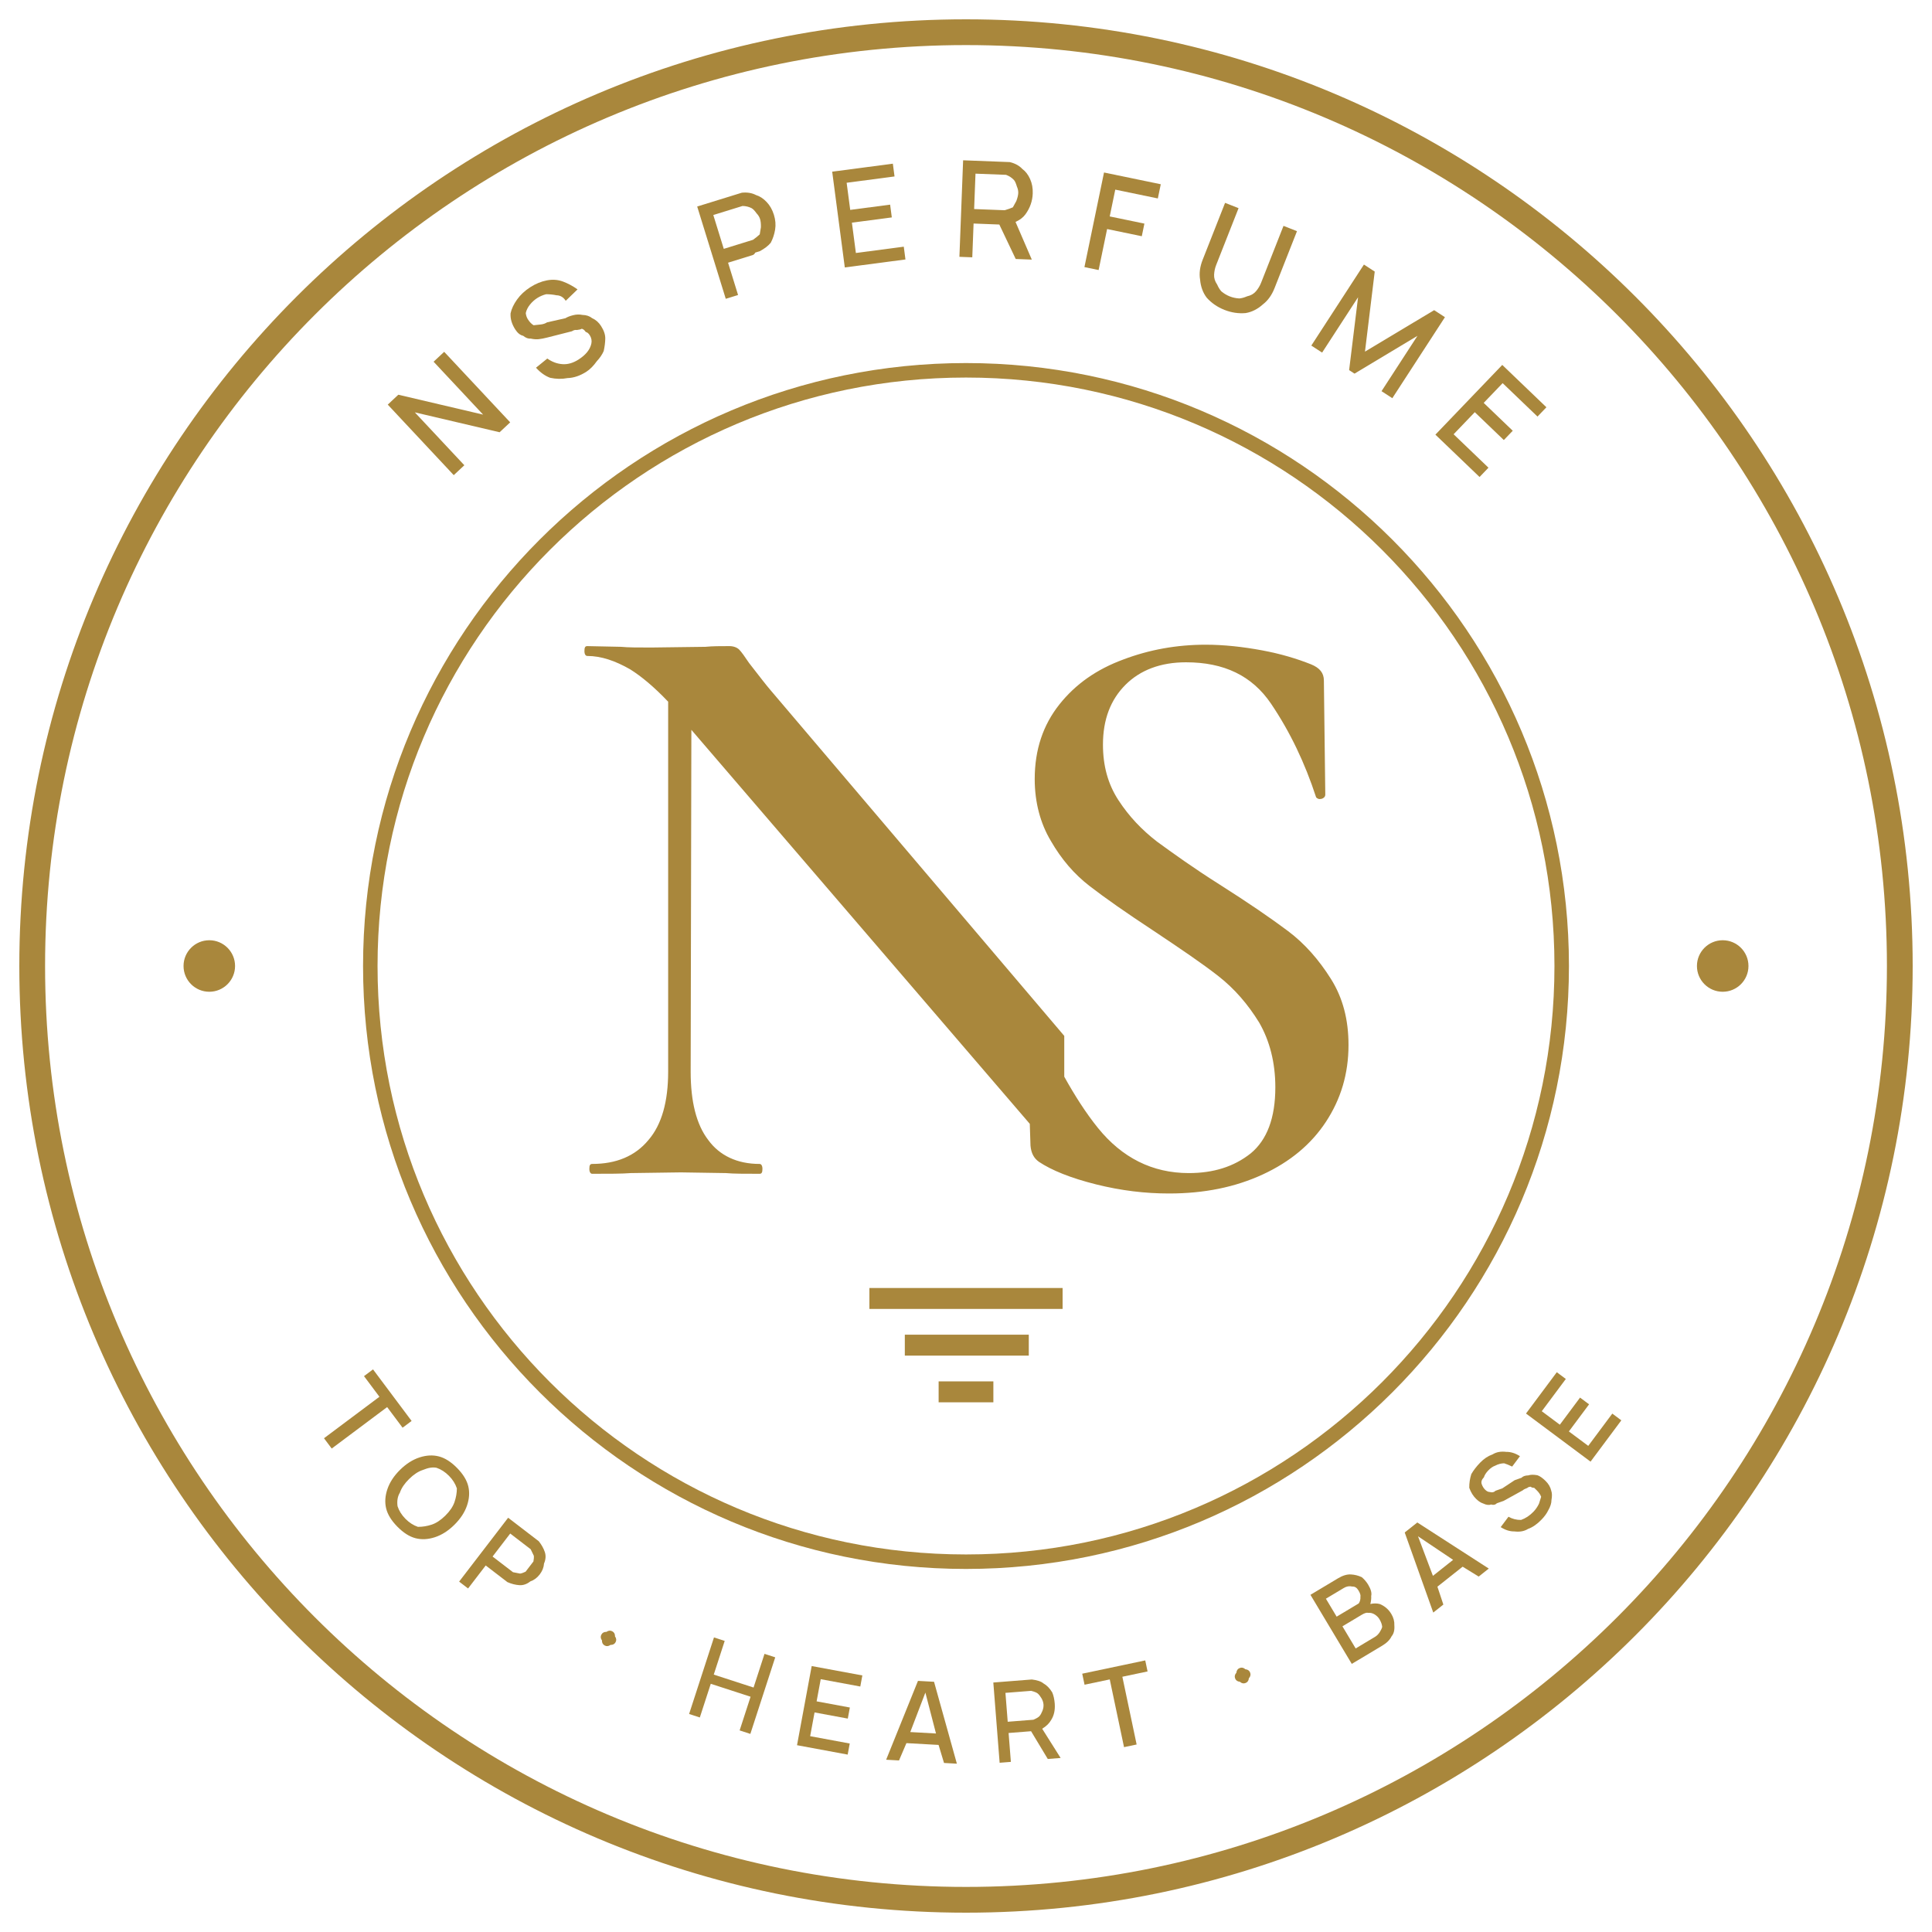
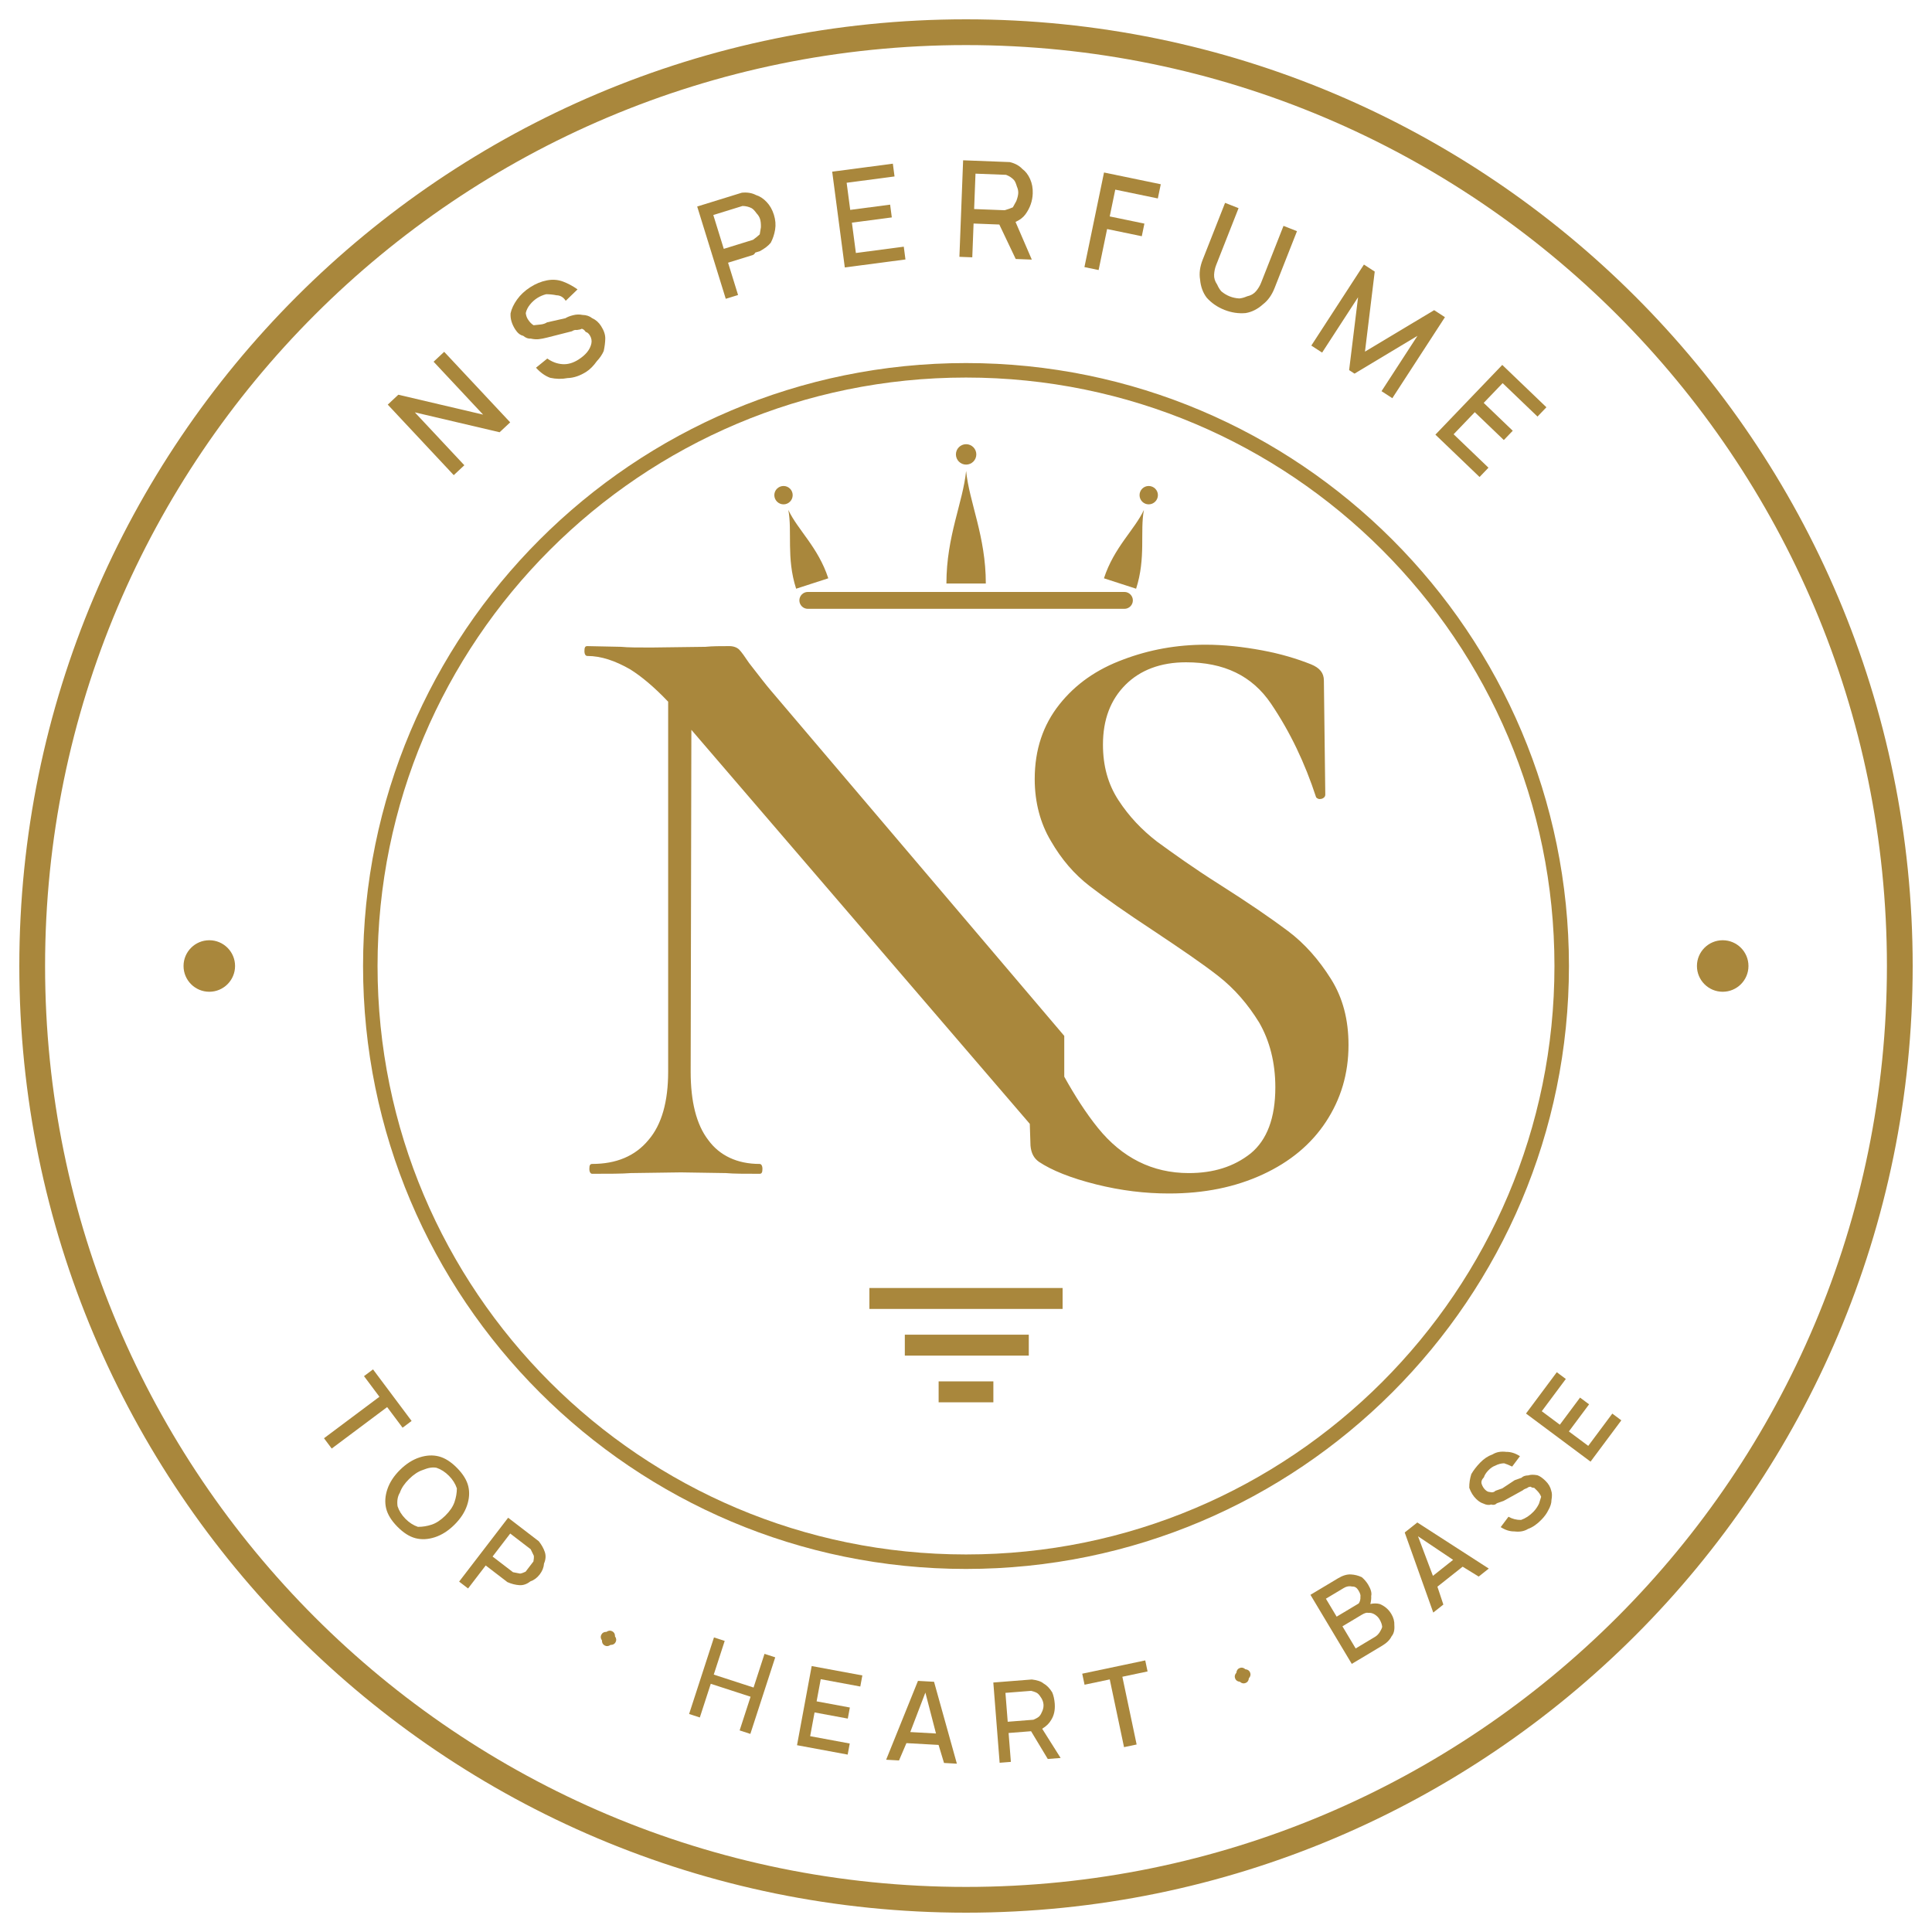
<svg xmlns="http://www.w3.org/2000/svg" viewBox="0 0 120 120" width="120" height="120" role="img" aria-label="NS Perfume">
  <circle cx="60" cy="60" r="58" fill="none" stroke="#A9873C" stroke-width="1.6" />
  <circle cx="60" cy="60" r="37" fill="none" stroke="#A9873C" stroke-width="0.9" />
  <g fill="#A9873C">
    <path d="M58.5 16L57.6 16L57.6 10L58.5 10L61.5 14.5L61.5 10L62.4 10L62.4 16L61.5 16L58.5 11.5L58.5 16Z" transform="rotate(-43.1 60 60)" />
    <path d="M60.1 16.2L60.1 16.2Q59.4 16.2 58.9 15.9Q58.4 15.7 58 15.3Q57.7 14.9 57.6 14.3L57.6 14.3L58.5 14.2Q58.7 14.7 59.1 15Q59.5 15.3 60.1 15.3L60.1 15.3Q60.5 15.3 60.8 15.2Q61.1 15.1 61.3 14.9Q61.5 14.7 61.5 14.4L61.5 14.4Q61.5 14.2 61.4 14.1Q61.4 13.9 61.3 13.8Q61.2 13.8 61 13.7Q60.9 13.6 60.7 13.6L60.7 13.6L59.2 13.1Q58.9 13 58.7 12.9Q58.5 12.8 58.3 12.6Q58.1 12.5 58 12.2Q57.8 12 57.8 11.6L57.8 11.6Q57.8 11 58.1 10.6Q58.4 10.3 58.9 10.1Q59.4 9.9 60 9.9L60 9.9Q60.6 9.9 61.1 10.1Q61.6 10.3 61.9 10.7Q62.2 11.1 62.4 11.6L62.4 11.6L61.4 11.8Q61.4 11.4 61.1 11.2Q60.9 11 60.6 10.8Q60.3 10.7 60 10.7L60 10.7Q59.7 10.7 59.4 10.8Q59.1 10.9 58.9 11.1Q58.8 11.3 58.8 11.5L58.8 11.5Q58.8 11.8 58.9 12Q59.1 12.1 59.3 12.2Q59.5 12.3 59.7 12.3L59.7 12.3L60.8 12.7Q61 12.7 61.3 12.8Q61.6 12.9 61.8 13.1Q62.1 13.3 62.2 13.6Q62.4 13.9 62.4 14.3L62.4 14.3Q62.4 14.8 62.2 15.1Q62 15.4 61.7 15.7Q61.4 15.9 61 16Q60.5 16.2 60.1 16.2Z" transform="rotate(-32.7 60 60)" />
    <path d="M58.8 16L58 16L58 10L60.4 10Q60.5 10 60.6 10Q60.7 10 60.9 10L60.9 10Q61.4 10.1 61.7 10.4Q62 10.6 62.2 11Q62.4 11.4 62.4 11.9L62.4 11.9Q62.4 12.4 62.2 12.8Q62 13.2 61.7 13.5Q61.4 13.7 60.9 13.8L60.9 13.8Q60.7 13.8 60.6 13.8Q60.5 13.9 60.4 13.9L60.4 13.9L58.8 13.9L58.8 16ZM58.8 10.8L58.8 13L60.4 13Q60.4 13 60.6 13Q60.7 13 60.7 13L60.7 13Q61 12.9 61.2 12.8Q61.3 12.6 61.4 12.4Q61.5 12.1 61.5 11.9L61.5 11.9Q61.5 11.7 61.4 11.5Q61.3 11.2 61.2 11.1Q61 10.9 60.7 10.8L60.7 10.8Q60.7 10.8 60.6 10.8Q60.4 10.8 60.4 10.8L60.4 10.8L58.8 10.8Z" transform="rotate(-17.2 60 60)" />
    <path d="M62 16L58.2 16L58.2 10L62 10L62 10.8L59 10.8L59 12.5L61.5 12.5L61.5 13.3L59 13.3L59 15.2L62 15.2L62 16Z" transform="rotate(-7.5 60 60)" />
    <path d="M58.7 16L57.9 16L57.9 10L60.3 10Q60.4 10 60.5 10Q60.6 10 60.8 10L60.8 10Q61.3 10.1 61.6 10.4Q61.9 10.6 62.1 11Q62.3 11.4 62.3 11.9L62.3 11.9Q62.3 12.6 61.9 13.2L61.9 13.2Q61.7 13.5 61.3 13.7L61.3 13.7L62.4 16L61.4 16L60.3 13.9L58.7 13.9L58.7 16ZM58.7 10.8L58.7 13L60.3 13Q60.4 13 60.5 13Q60.6 13 60.6 13L60.6 13Q60.9 12.9 61.1 12.8Q61.2 12.6 61.3 12.4Q61.4 12.1 61.4 11.9Q61.4 11.7 61.3 11.5Q61.2 11.2 61.1 11.1Q60.9 10.9 60.6 10.8L60.6 10.8Q60.6 10.8 60.5 10.8Q60.4 10.8 60.3 10.8L60.3 10.8L58.7 10.8Z" transform="rotate(2.2 60 60)" />
    <path d="M59.3 16L58.4 16L58.4 10L62 10L62 10.9L59.3 10.9L59.3 12.6L61.5 12.6L61.5 13.4L59.3 13.4L59.3 16Z" transform="rotate(11.7 60 60)" />
    <path d="M60 16.2L60 16.2Q59.3 16.2 58.7 15.9Q58.2 15.6 57.9 15Q57.6 14.5 57.6 13.8L57.6 13.8L57.6 10L58.5 10L58.5 13.8Q58.5 14.1 58.6 14.4Q58.7 14.7 59 14.9Q59.2 15.1 59.4 15.2Q59.7 15.3 60 15.3L60 15.3Q60.3 15.3 60.6 15.2Q60.8 15.1 61 14.9Q61.3 14.7 61.4 14.4Q61.5 14.1 61.5 13.8L61.5 13.8L61.5 10L62.4 10L62.4 13.8Q62.4 14.5 62.1 15Q61.8 15.6 61.3 15.9Q60.7 16.2 60 16.2Z" transform="rotate(21.5 60 60)" />
    <path d="M57.8 16L57 16L57 10L57.8 10L60 14.5L62.2 10L63 10L63 16L62.2 16L62.2 11.9L60.2 16L59.8 16L57.8 11.9L57.8 16Z" transform="rotate(33 60 60)" />
    <path d="M62 16L58.2 16L58.2 10L62 10L62 10.8L59 10.8L59 12.5L61.5 12.5L61.5 13.3L59 13.3L59 15.2L62 15.2L62 16Z" transform="rotate(43.8 60 60)" />
    <path d="M60.4 109.5L59.6 109.5L59.6 105.2L58 105.2L58 104.5L62 104.5L62 105.2L60.4 105.2L60.4 109.5Z" transform="rotate(53.2 60 60)" />
    <path d="M60 109.6L60 109.6Q59.2 109.6 58.7 109.3Q58.2 109 57.9 108.4Q57.6 107.8 57.6 107L57.6 107Q57.6 106.2 57.9 105.6Q58.2 105 58.7 104.7Q59.2 104.4 60 104.4L60 104.4Q60.8 104.4 61.3 104.7Q61.8 105 62.1 105.6Q62.4 106.2 62.4 107L62.4 107Q62.4 107.8 62.1 108.4Q61.8 109 61.3 109.3Q60.8 109.6 60 109.6ZM60 108.9L60 108.9Q60.5 108.9 60.9 108.7Q61.2 108.4 61.4 108Q61.6 107.6 61.6 107L61.6 107Q61.6 106.4 61.4 106Q61.2 105.6 60.9 105.3Q60.5 105.1 60 105.1L60 105.1Q59.5 105.1 59.1 105.3Q58.8 105.5 58.6 106Q58.4 106.4 58.4 107L58.4 107Q58.4 107.6 58.6 108Q58.7 108.4 59.1 108.7Q59.5 108.9 60 108.9Z" transform="rotate(45.4 60 60)" />
    <path d="M59 109.5L58.3 109.5L58.3 104.5L60.3 104.5Q60.4 104.5 60.5 104.5Q60.6 104.5 60.7 104.5L60.7 104.5Q61.1 104.6 61.4 104.8Q61.7 105 61.8 105.4Q62 105.7 62 106.1L62 106.1Q62 106.5 61.8 106.8Q61.7 107.2 61.4 107.4Q61.1 107.6 60.7 107.7L60.7 107.7Q60.6 107.7 60.5 107.7Q60.4 107.7 60.3 107.7L60.3 107.7L59 107.7L59 109.5ZM59 105.2L59 107L60.3 107Q60.4 107 60.5 107Q60.5 107 60.6 107L60.6 107Q60.8 106.9 61 106.8Q61.1 106.7 61.2 106.5Q61.2 106.3 61.2 106.1L61.2 106.1Q61.2 105.9 61.2 105.7Q61.1 105.5 61 105.4Q60.8 105.3 60.6 105.2L60.6 105.2Q60.5 105.2 60.5 105.2Q60.4 105.2 60.3 105.2L60.3 105.2L59 105.2Z" transform="rotate(37.5 60 60)" />
    <path d="M60 107.8L60 107.8Q59.8 107.8 59.7 107.6Q59.5 107.5 59.5 107.3L59.5 107.3Q59.5 107.1 59.7 107Q59.8 106.8 60 106.8L60 106.8Q60.2 106.8 60.3 107Q60.5 107.1 60.5 107.3L60.5 107.3Q60.5 107.5 60.3 107.6Q60.2 107.8 60 107.8Z" transform="rotate(28 60 60)" />
    <path d="M58.7 109.5L58 109.5L58 104.5L58.7 104.5L58.7 106.7L61.3 106.7L61.3 104.5L62 104.5L62 109.5L61.3 109.5L61.3 107.3L58.7 107.3L58.7 109.5Z" transform="rotate(18 60 60)" />
    <path d="M61.7 109.5L58.5 109.5L58.5 104.5L61.7 104.5L61.7 105.2L59.2 105.2L59.2 106.6L61.3 106.6L61.3 107.3L59.2 107.3L59.2 108.8L61.7 108.8L61.7 109.5Z" transform="rotate(10.5 60 60)" />
    <path d="M58.6 109.5L57.8 109.5L59.5 104.5L60.5 104.5L62.2 109.5L61.4 109.5L61 108.4L59 108.4L58.6 109.5ZM59.2 107.7L60.8 107.7L60 105.2L59.2 107.7Z" transform="rotate(3.2 60 60)" />
    <path d="M58.9 109.5L58.2 109.5L58.2 104.5L60.3 104.5Q60.3 104.5 60.4 104.5Q60.5 104.5 60.6 104.5L60.6 104.5Q61.1 104.6 61.3 104.8Q61.6 105 61.8 105.4Q61.9 105.7 61.9 106.1L61.9 106.1Q61.9 106.7 61.6 107.1L61.6 107.1Q61.4 107.4 61 107.6L61 107.6L62 109.5L61.2 109.5L60.3 107.7L58.9 107.7L58.9 109.5ZM58.9 105.2L58.9 107L60.2 107Q60.3 107 60.4 107Q60.5 107 60.5 107L60.5 107Q60.8 106.9 60.9 106.8Q61 106.7 61.1 106.5Q61.2 106.3 61.2 106.1Q61.2 105.9 61.1 105.7Q61 105.5 60.9 105.4Q60.8 105.3 60.5 105.2L60.5 105.2Q60.5 105.2 60.4 105.2Q60.3 105.2 60.2 105.2L60.2 105.2L58.9 105.2Z" transform="rotate(-4.5 60 60)" />
    <path d="M60.4 109.5L59.6 109.5L59.6 105.2L58 105.2L58 104.5L62 104.5L62 105.2L60.4 105.2L60.4 109.5Z" transform="rotate(-11.9 60 60)" />
    <path d="M60 107.8L60 107.8Q59.8 107.8 59.7 107.6Q59.5 107.5 59.5 107.3L59.5 107.3Q59.5 107.1 59.7 107Q59.8 106.8 60 106.8L60 106.8Q60.2 106.8 60.3 107Q60.5 107.1 60.5 107.3L60.5 107.3Q60.5 107.5 60.3 107.6Q60.2 107.8 60 107.8Z" transform="rotate(-21.3 60 60)" />
    <path d="M60.5 109.5L58.3 109.5L58.3 104.5L60.3 104.5Q60.8 104.5 61.1 104.7Q61.4 104.9 61.6 105.2Q61.7 105.5 61.7 105.8L61.7 105.8Q61.7 106.3 61.5 106.5L61.5 106.5Q61.4 106.7 61.2 106.9L61.2 106.9Q61.5 107 61.7 107.2L61.7 107.2Q62 107.6 62 108.1L62 108.1Q62 108.5 61.8 108.8Q61.6 109.2 61.3 109.3Q61 109.5 60.5 109.5L60.5 109.5ZM59 107.2L59 108.8L60.4 108.8Q60.6 108.8 60.8 108.7Q61 108.6 61.1 108.5Q61.2 108.3 61.2 108L61.2 108Q61.2 107.8 61.1 107.6Q61 107.4 60.8 107.3Q60.7 107.2 60.4 107.2L60.4 107.2L59 107.2ZM59 105.2L59 106.5L60.3 106.5Q60.5 106.5 60.6 106.5Q60.8 106.4 60.9 106.2Q61 106.1 61 105.8L61 105.8Q61 105.5 60.8 105.4Q60.6 105.2 60.3 105.2L60.3 105.2L59 105.2Z" transform="rotate(-30.9 60 60)" />
    <path d="M58.6 109.5L57.8 109.5L59.5 104.5L60.5 104.5L62.2 109.5L61.4 109.5L61 108.4L59 108.4L58.6 109.5ZM59.2 107.7L60.8 107.7L60 105.2L59.2 107.7Z" transform="rotate(-38.4 60 60)" />
    <path d="M60.1 109.6L60.1 109.6Q59.5 109.6 59.1 109.4Q58.7 109.3 58.4 108.9Q58.1 108.6 58 108.1L58 108.1L58.8 108Q58.9 108.4 59.2 108.7Q59.6 108.9 60.1 108.9L60.1 108.9Q60.4 108.9 60.7 108.8Q60.9 108.7 61.1 108.6Q61.2 108.4 61.2 108.1L61.2 108.1Q61.2 108 61.2 107.9Q61.1 107.8 61.1 107.7Q61 107.6 60.9 107.6Q60.7 107.5 60.6 107.5L60.6 107.5L59.3 107.1Q59.1 107 58.9 106.9Q58.7 106.9 58.6 106.7Q58.4 106.6 58.3 106.3Q58.2 106.1 58.2 105.8L58.2 105.8Q58.2 105.4 58.4 105Q58.7 104.7 59.1 104.5Q59.5 104.4 60 104.4L60 104.4Q60.5 104.4 60.9 104.6Q61.3 104.7 61.6 105.1Q61.9 105.4 62 105.9L62 105.9L61.2 106Q61.1 105.7 61 105.5Q60.8 105.3 60.5 105.2Q60.3 105.1 60 105.1L60 105.1Q59.7 105.1 59.5 105.2Q59.2 105.2 59.1 105.4Q59 105.6 59 105.8L59 105.8Q59 106 59.1 106.1Q59.2 106.3 59.4 106.3Q59.6 106.4 59.8 106.5L59.8 106.5L60.7 106.7Q60.9 106.8 61.1 106.9Q61.3 106.9 61.5 107.1Q61.7 107.2 61.9 107.5Q62 107.7 62 108.1L62 108.1Q62 108.5 61.8 108.8Q61.7 109 61.4 109.2Q61.2 109.4 60.8 109.5Q60.5 109.6 60.1 109.6Z" transform="rotate(-46 60 60)" />
    <path d="M61.7 109.5L58.5 109.5L58.5 104.5L61.7 104.5L61.7 105.2L59.2 105.2L59.2 106.6L61.3 106.6L61.3 107.3L59.2 107.3L59.2 108.8L61.7 108.8L61.7 109.5Z" transform="rotate(-53.3 60 60)" />
  </g>
  <circle cx="13" cy="60" r="1.6" fill="#A9873C" />
  <circle cx="107" cy="60" r="1.6" fill="#A9873C" />
  <path transform="translate(36.3 40) scale(0.437)" d="M15.1,60.8c0,4.2 0.8,7.5 2.5,9.7c1.6,2.2 4.1,3.4 7.3,3.4c0.2,0 0.4,0.2 0.4,0.7c0,0.5 -0.1,0.7 -0.4,0.7c-2.1,0 -3.7,0 -4.8,-0.1l-6.4,-0.1l-7.1,0.1c-1.3,0.1 -3.1,0.1 -5.5,0.1c-0.2,0 -0.4,-0.2 -0.4,-0.7c0,-0.5 0.1,-0.7 0.4,-0.7c3.4,0 6.1,-1.1 8,-3.4c1.9,-2.2 2.8,-5.5 2.8,-9.7v-52.6c-2,-2.1 -3.8,-3.6 -5.4,-4.6c-2.1,-1.2 -4.1,-1.9 -6.1,-1.9c-0.2,0 -0.4,-0.2 -0.4,-0.7c0,-0.5 0.1,-0.7 0.4,-0.7l4.8,0.1c1,0.1 2.4,0.1 4.3,0.1l7.7,-0.1c1,-0.1 2.1,-0.1 3.4,-0.1c0.6,0 1.1,0.2 1.4,0.5c0.3,0.3 0.8,1 1.4,1.9c1.4,1.8 2.4,3.1 3,3.8l41.8,49.2v5.8c1.5,2.7 3.1,5.2 4.8,7.3c3.4,4.2 7.7,6.4 12.9,6.4c3.5,0 6.4,-0.9 8.8,-2.8c2.3,-1.9 3.5,-5 3.5,-9.4c0,-3.5 -0.8,-6.6 -2.3,-9.2c-1.6,-2.6 -3.5,-4.8 -5.8,-6.6c-2.3,-1.8 -5.4,-3.9 -9.3,-6.5c-3.8,-2.5 -6.8,-4.6 -9,-6.3c-2.2,-1.7 -4,-3.8 -5.5,-6.4c-1.5,-2.5 -2.3,-5.5 -2.3,-8.8c0,-4.2 1.2,-7.7 3.5,-10.6c2.3,-2.9 5.3,-5 9.1,-6.4c3.7,-1.4 7.6,-2.1 11.7,-2.1c2.6,0 5.3,0.3 8,0.8c2.7,0.5 5,1.2 7,2c1.2,0.5 1.8,1.2 1.8,2.3l0.2,16.2c0,0.3 -0.2,0.5 -0.5,0.6c-0.4,0.1 -0.6,0 -0.8,-0.2c-1.6,-4.9 -3.7,-9.3 -6.4,-13.3c-2.7,-4 -6.7,-5.9 -12.1,-5.9c-3.6,0 -6.5,1.1 -8.6,3.2c-2.1,2.1 -3.2,4.9 -3.2,8.5c0,3 0.7,5.6 2.2,7.9c1.5,2.3 3.3,4.2 5.5,5.9c2.2,1.6 5.1,3.7 8.9,6.1c4.1,2.6 7.3,4.8 9.7,6.6c2.4,1.8 4.4,4.1 6.1,6.8c1.7,2.7 2.5,5.8 2.5,9.4c0,4.1 -1.1,7.7 -3.2,10.9c-2.1,3.2 -5.1,5.7 -9,7.5c-3.9,1.8 -8.3,2.7 -13.3,2.7c-3.4,0 -6.8,-0.4 -10.4,-1.3c-3.6,-0.9 -6.3,-2 -8.1,-3.2c-0.7,-0.5 -1.1,-1.2 -1.2,-2.3l-0.1,-3.1l-48.1,-56z" fill="#A9873C" />
+   <path id="crown" transform="translate(36.3 27.59) scale(0.437)" d="M51.45 19.8C51.45 13.08 53.8 8.28 54.25 3.8C54.7 8.28 57.05 13.08 57.05 19.8ZM30.09 20.54C28.67 16.15 29.56 12.39 28.98 9.34C30.29 12.15 33.23 14.66 34.66 19.06ZM73.84 19.06C75.27 14.66 78.21 12.15 79.52 9.34C78.94 12.39 79.83 16.15 78.41 20.54ZM31.75 21L76.75 21C77.41 21 77.95 21.54 77.95 22.2C77.95 22.86 77.41 23.4 76.75 23.4L31.75 23.4C31.09 23.4 30.55 22.86 30.55 22.2C30.55 21.54 31.09 21 31.75 21ZM54.25 0C55.05 0 55.7 0.65 55.7 1.45C55.7 2.25 55.05 2.9 54.25 2.9C53.45 2.9 52.8 2.25 52.8 1.45C52.8 0.65 53.45 0 54.25 0ZM28.3 5.94C29.02 5.94 29.6 6.52 29.6 7.24C29.6 7.96 29.02 8.55 28.3 8.55C27.58 8.55 26.99 7.96 26.99 7.24C26.99 6.52 27.58 5.94 28.3 5.94ZM80.2 5.94C80.92 5.94 81.51 6.52 81.51 7.24C81.51 7.96 80.92 8.55 80.2 8.55C79.48 8.55 78.9 7.96 78.9 7.24C78.9 6.52 79.48 5.94 80.2 5.94Z" fill="#A9873C" />
  <rect x="54" y="80" width="12" height="1.3" fill="#A9873C" />
  <rect x="56.2" y="82.9" width="7.7" height="1.3" fill="#A9873C" />
  <rect x="58.3" y="85.8" width="3.4" height="1.3" fill="#A9873C" />
</svg>
